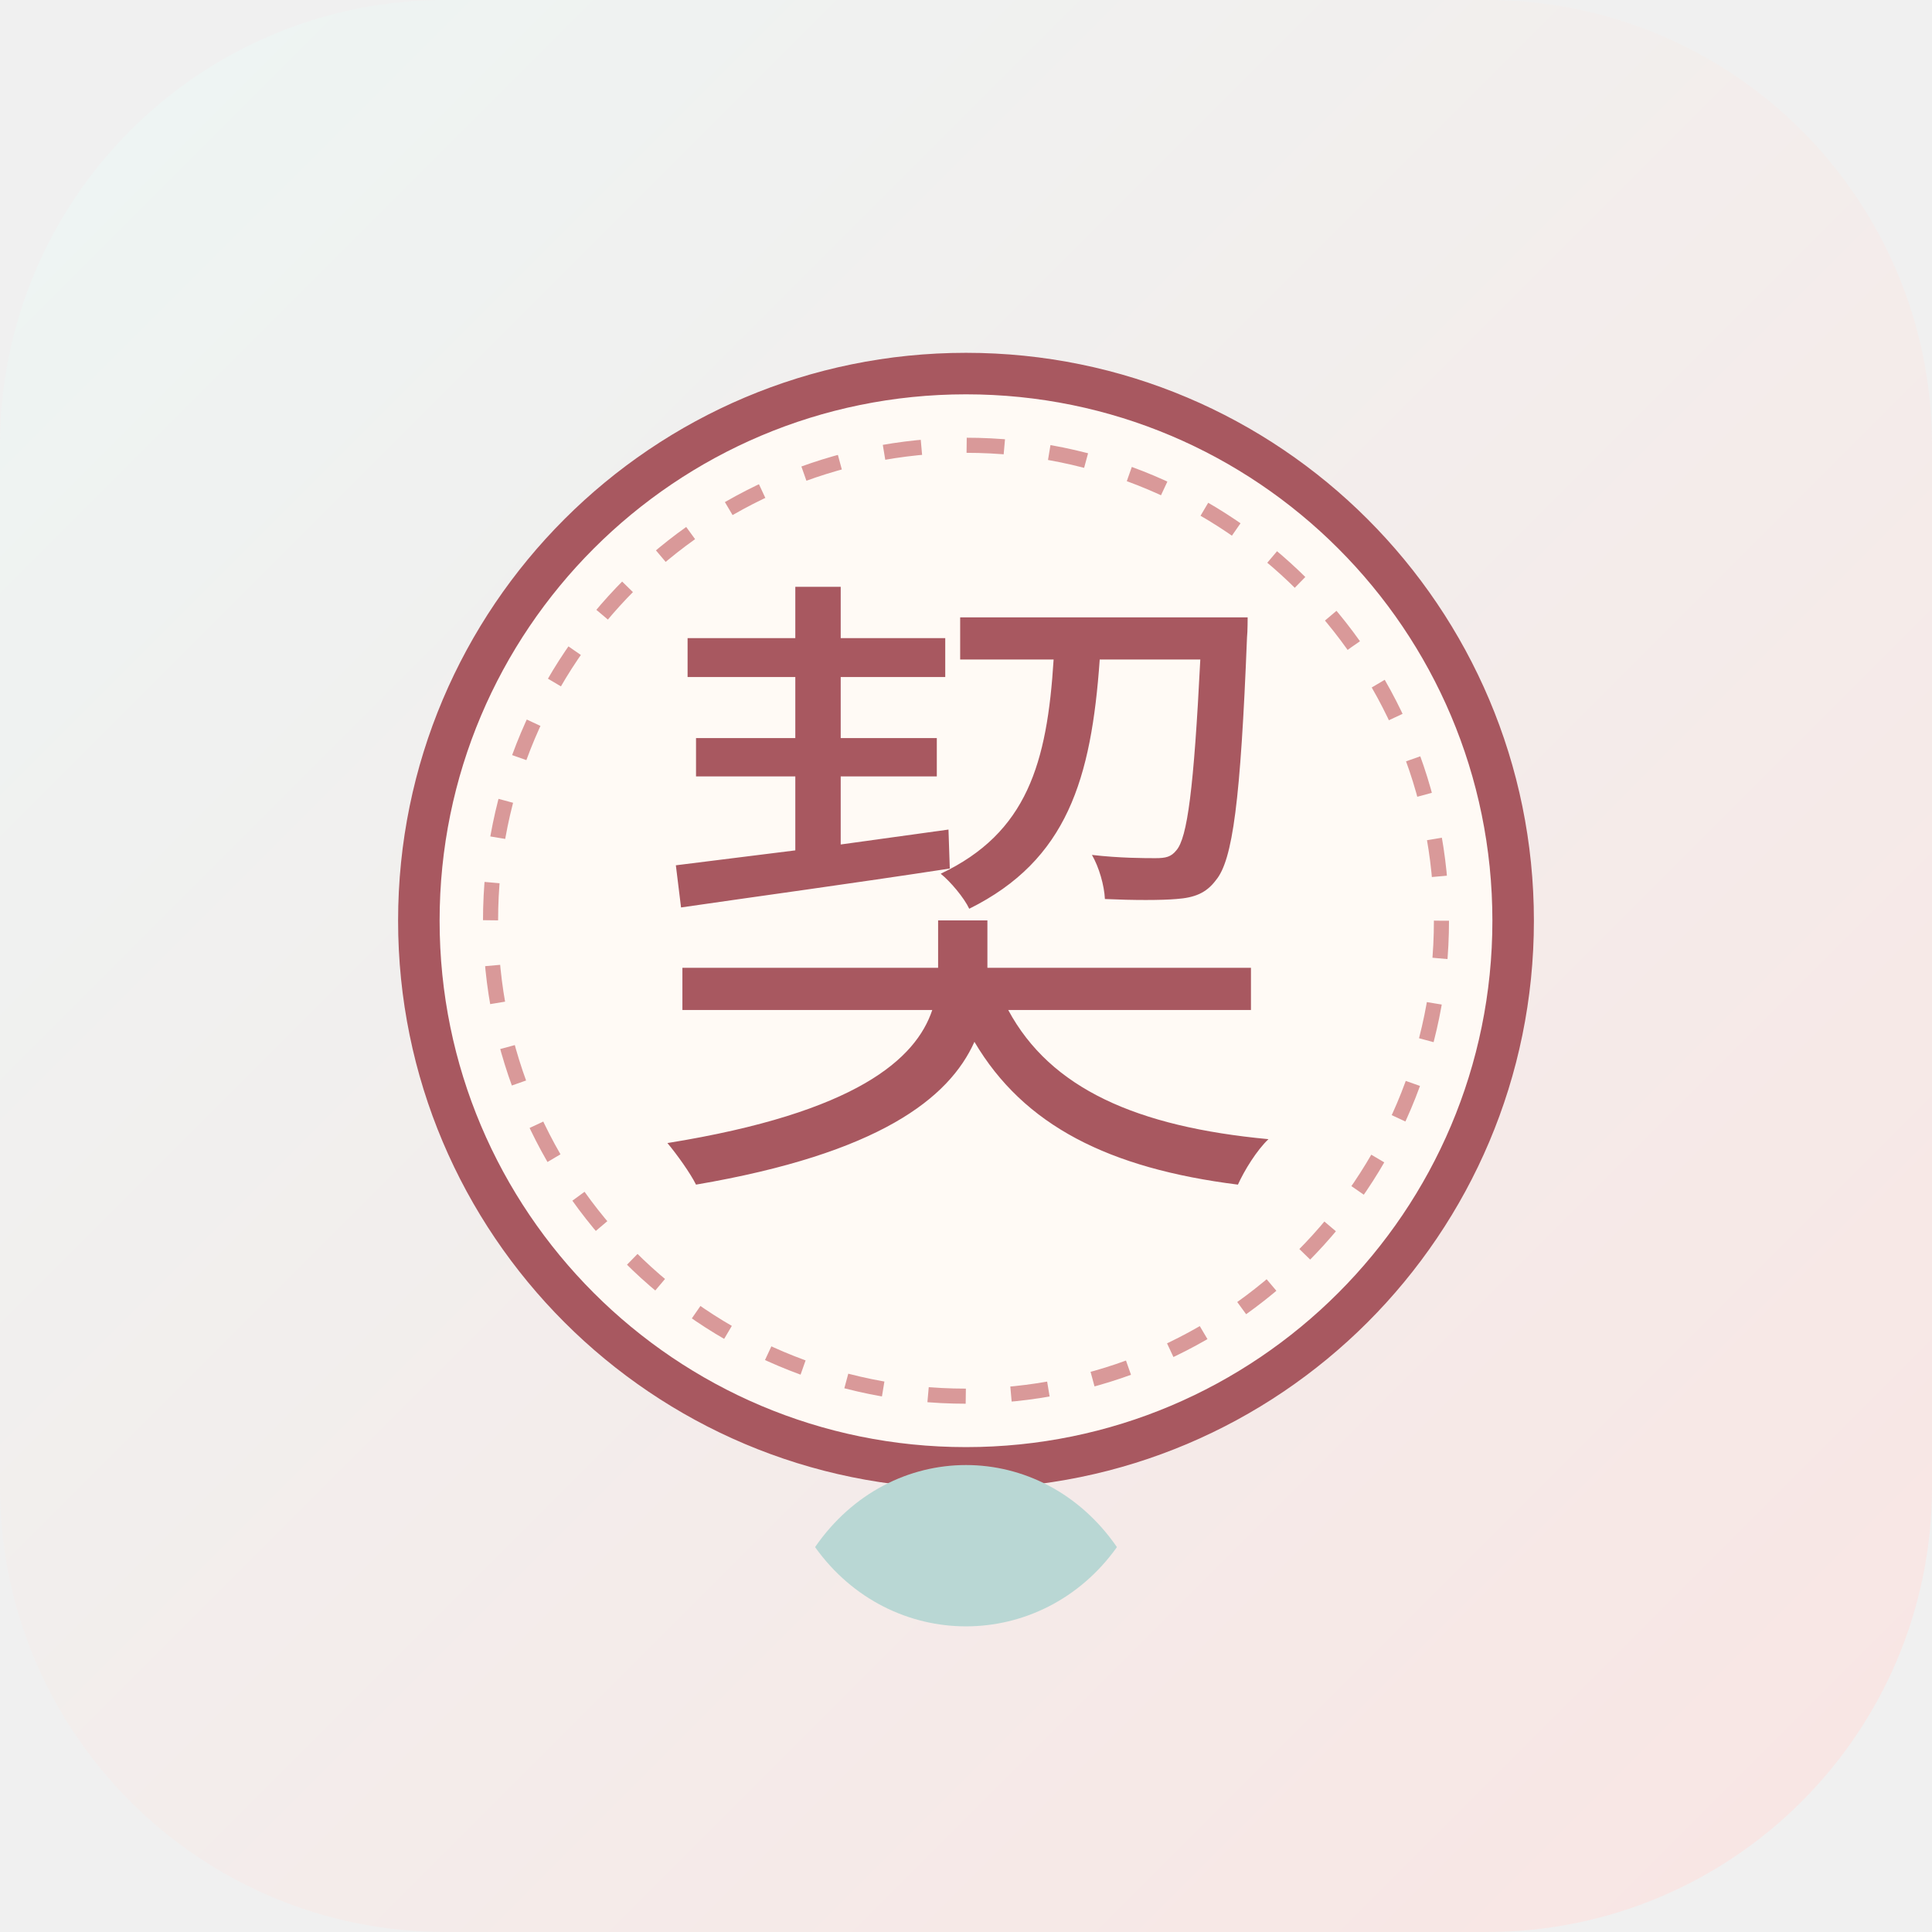
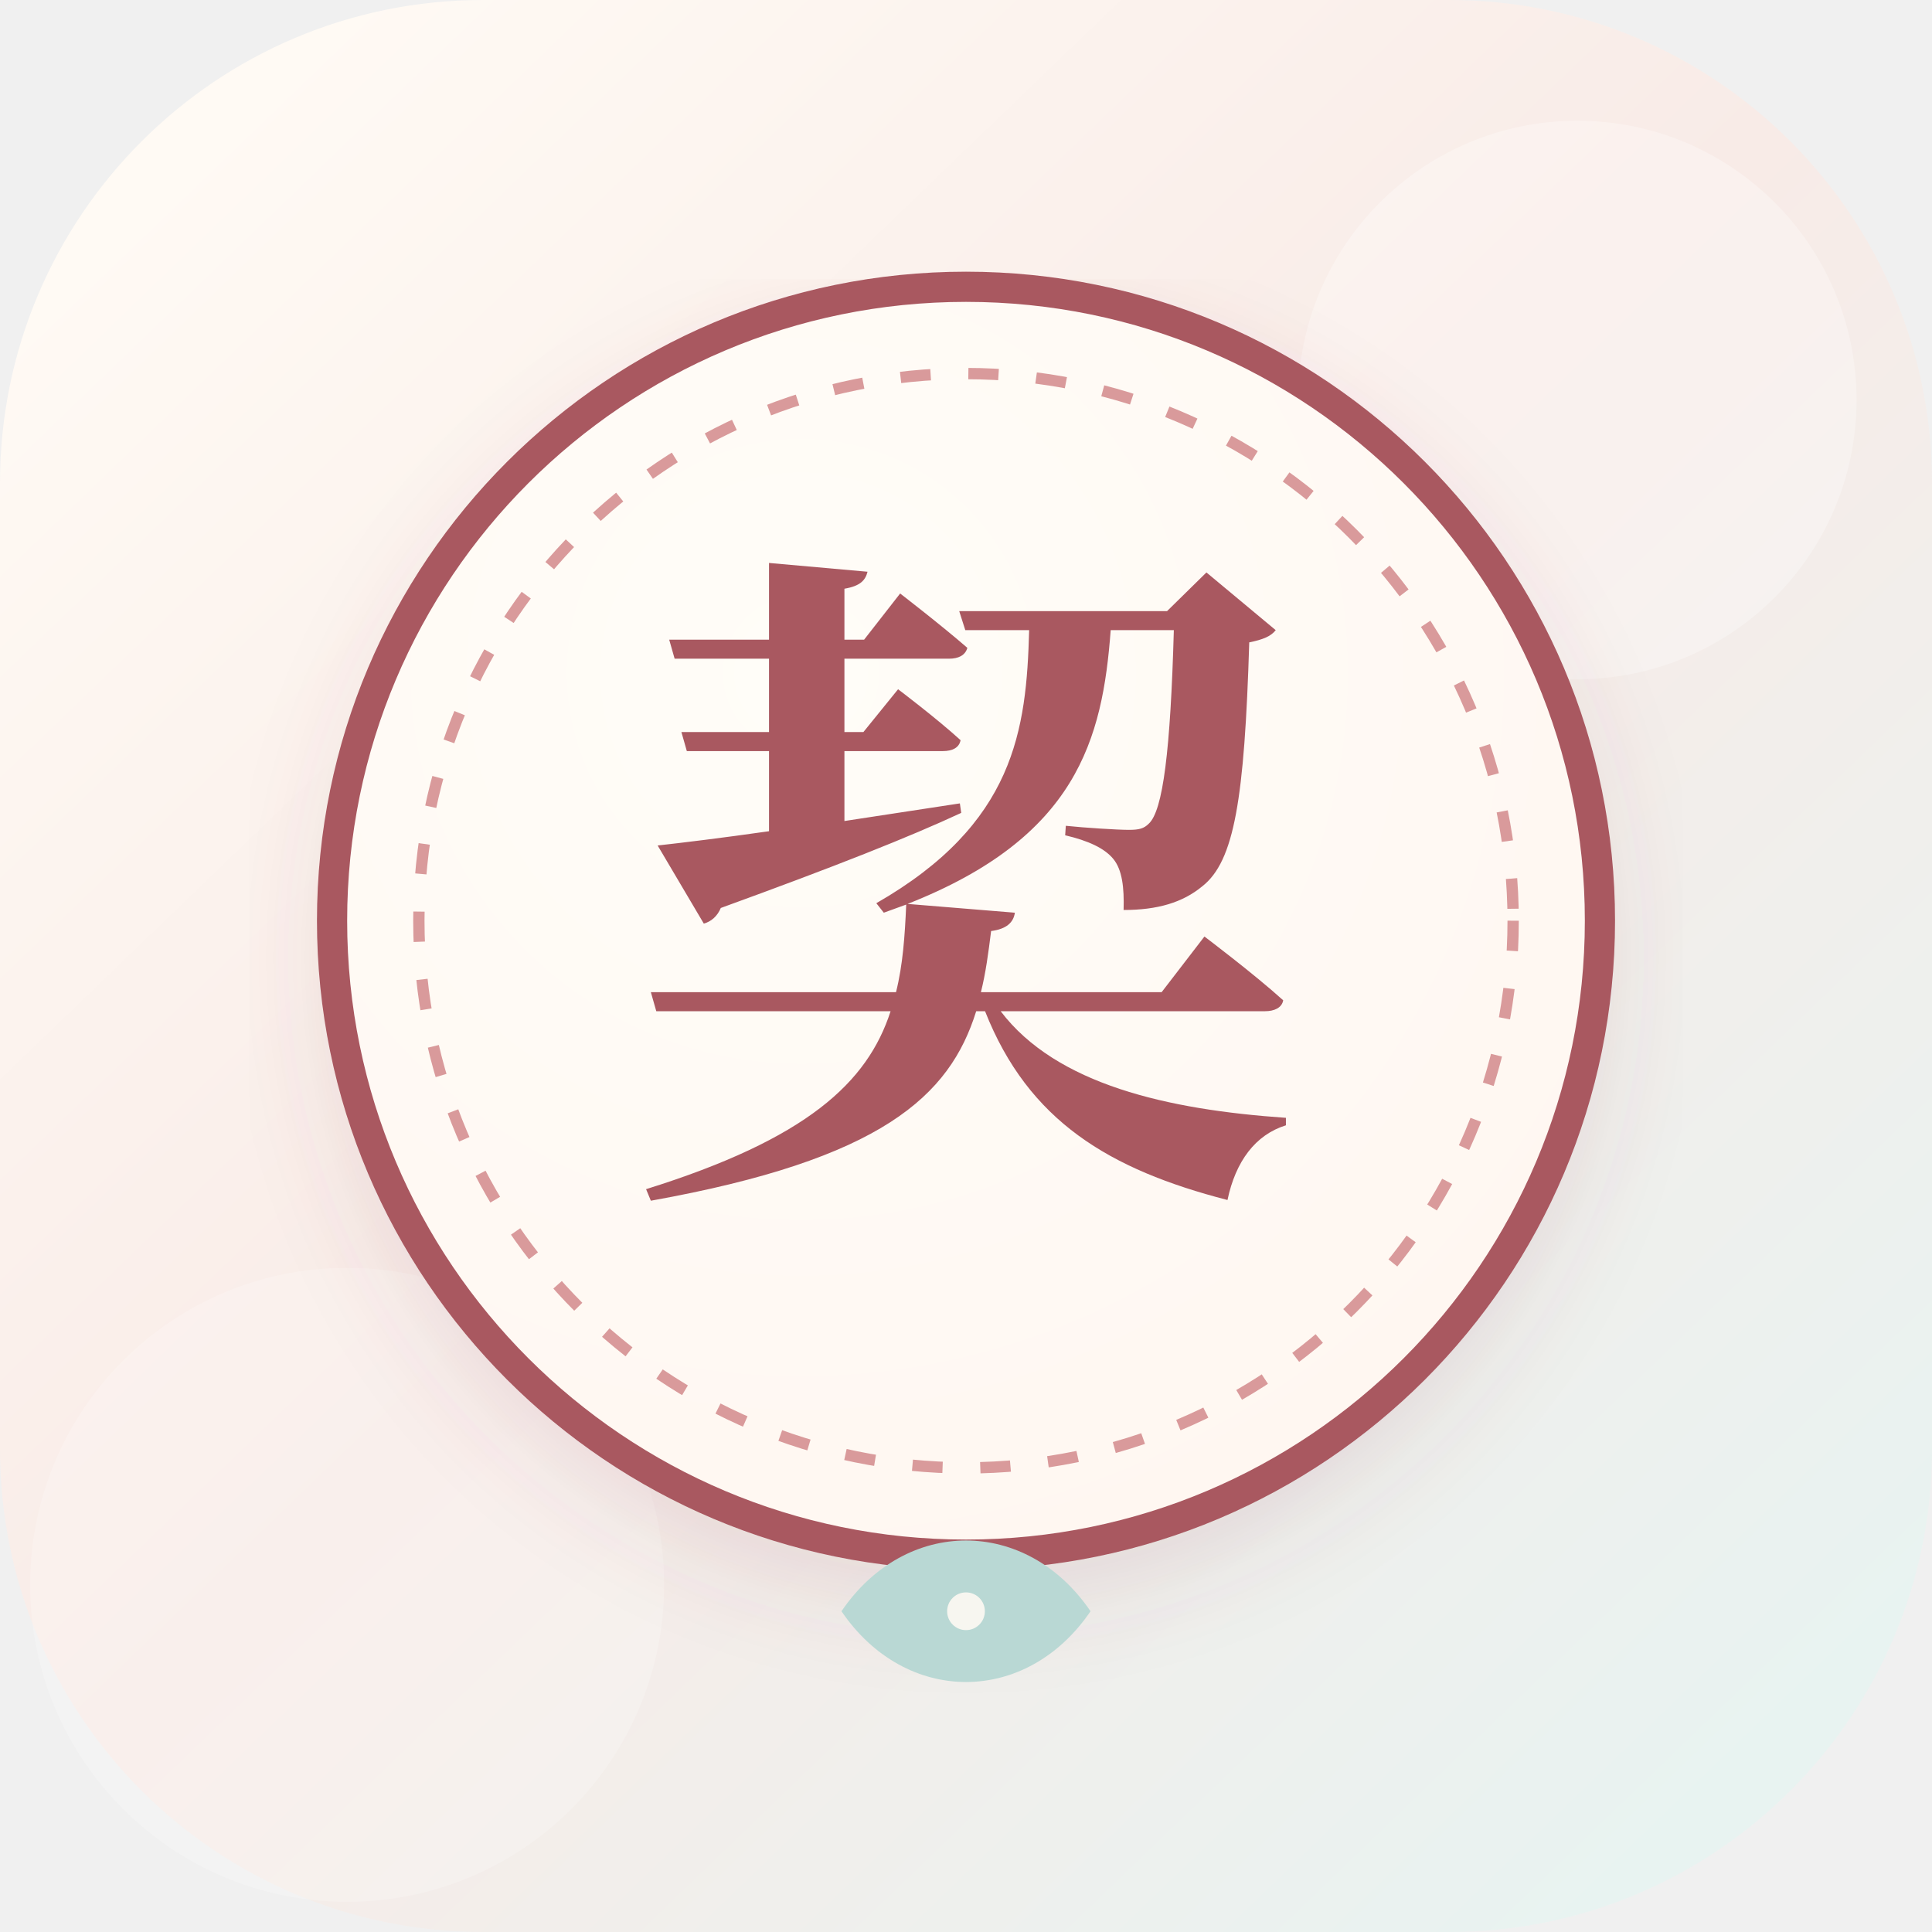
- <svg xmlns="http://www.w3.org/2000/svg" viewBox="0 0 512 512">
+ <svg xmlns="http://www.w3.org/2000/svg" viewBox="0 0 512 512" role="img" aria-label="月結び 契印">
  <defs>
-     <linearGradient id="g" x1="0" y1="0" x2="1" y2="1">
-       <stop stop-color="#edf5f4" />
-       <stop offset="1" stop-color="#f9e5e3" />
+     <linearGradient id="background" x1="48" y1="40" x2="464" y2="472" gradientUnits="userSpaceOnUse">
+       <stop stop-color="#fffaf4" />
+       <stop offset="0.48" stop-color="#f8ebe7" />
+       <stop offset="1" stop-color="#e8f3f1" />
    </linearGradient>
+     <radialGradient id="seal" cx="0" cy="0" r="1" gradientTransform="translate(212 178) rotate(51) scale(250)" gradientUnits="userSpaceOnUse">
+       <stop stop-color="#fffdf8" />
+       <stop offset="1" stop-color="#fff7f1" />
+     </radialGradient>
+     <filter id="shadow" x="66" y="64" width="380" height="388" filterUnits="userSpaceOnUse">
+       <feDropShadow dx="0" dy="10" stdDeviation="12" flood-color="#8e4d55" flood-opacity="0.12" />
+     </filter>
  </defs>
-   <rect width="512" height="512" rx="118" fill="url(#g)" />
-   <circle cx="256" cy="244" r="145" fill="#fffaf5" stroke="#a85860" stroke-width="11" />
-   <circle cx="256" cy="244" r="126" fill="none" stroke="#d99999" stroke-width="4" stroke-dasharray="10 12" />
-   <text x="256" y="300" text-anchor="middle" font-size="172" font-family="serif" fill="#a85860">契</text>
-   <path d="M216 410c20-29 60-29 80 0-20 28-60 28-80 0Z" fill="#b9d7d4" />
+   <rect width="512" height="512" rx="128" fill="url(#background)" />
+   <circle cx="418" cy="106" r="74" fill="#ffffff" opacity="0.28" />
+   <circle cx="92" cy="420" r="84" fill="#ffffff" opacity="0.2" />
+   <g filter="url(#shadow)">
+     <circle cx="256" cy="244" r="168" fill="url(#seal)" stroke="#a95861" stroke-width="8" />
+     <circle cx="256" cy="244" r="145" fill="none" stroke="#d99a9b" stroke-width="3" stroke-dasharray="8 10" />
+     <text x="256" y="302" text-anchor="middle" font-size="180" font-family="Yu Mincho, Hiragino Mincho ProN, Noto Serif CJK JP, serif" font-weight="600" fill="#a95861">契</text>
+   </g>
+   <path d="M223 427c17-25 49-25 66 0-17 25-49 25-66 0Z" fill="#b9d8d4" />
+   <circle cx="256" cy="427" r="5" fill="#fffaf4" opacity="0.88" />
</svg>
